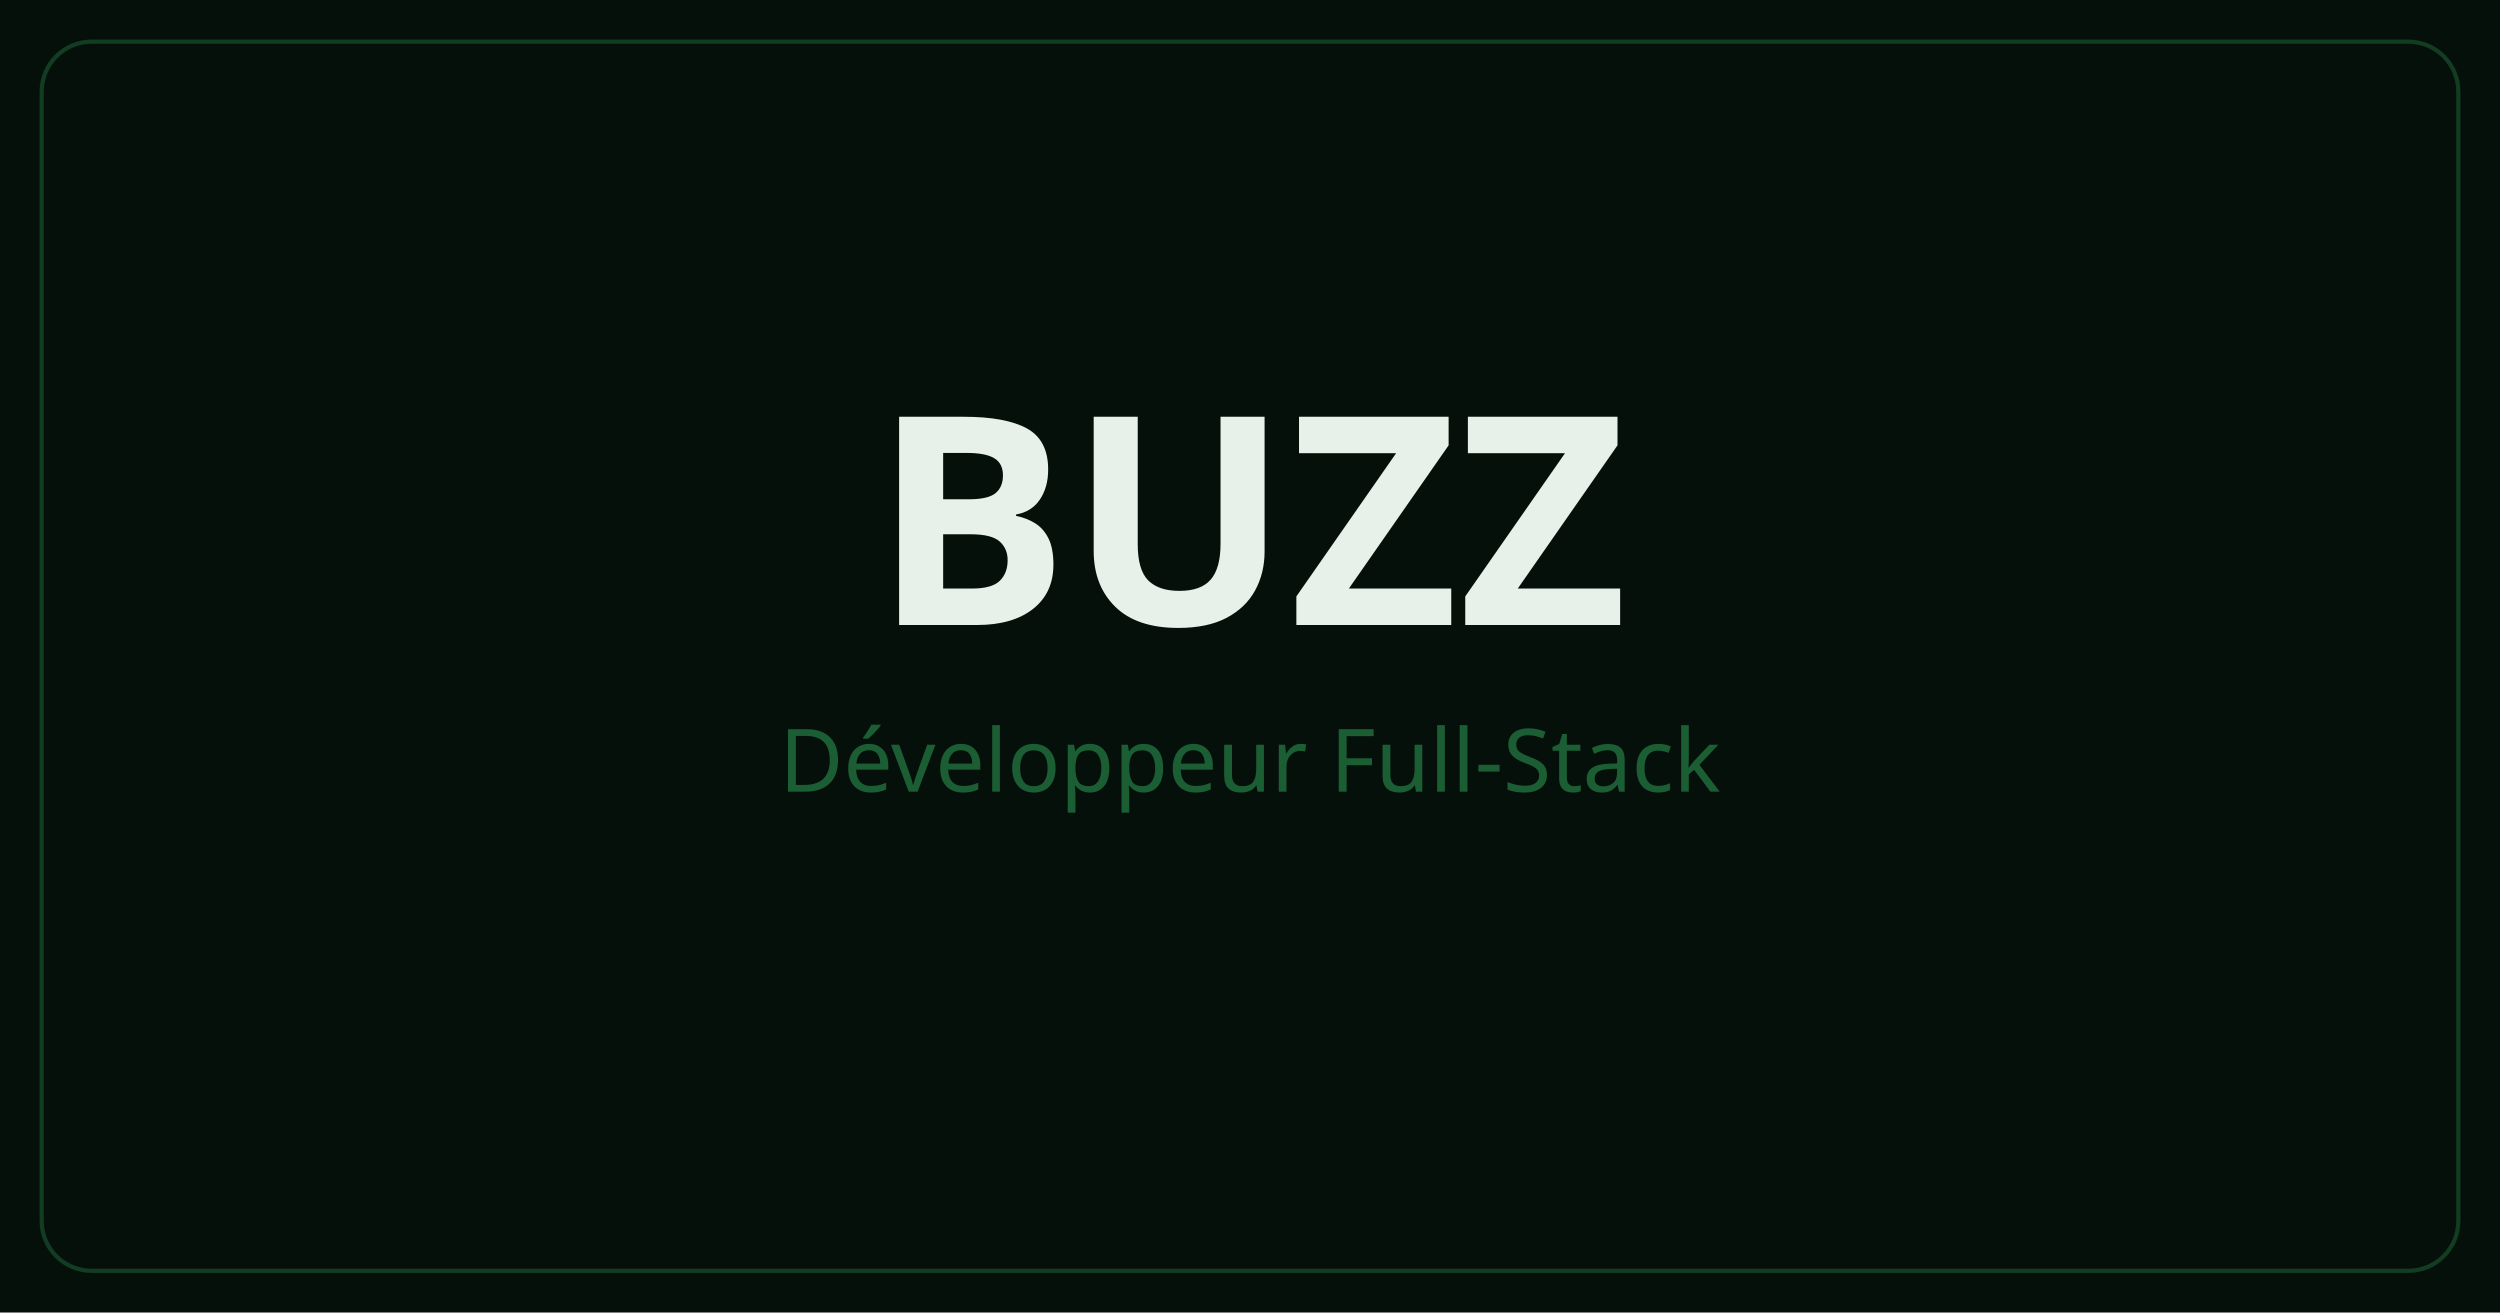
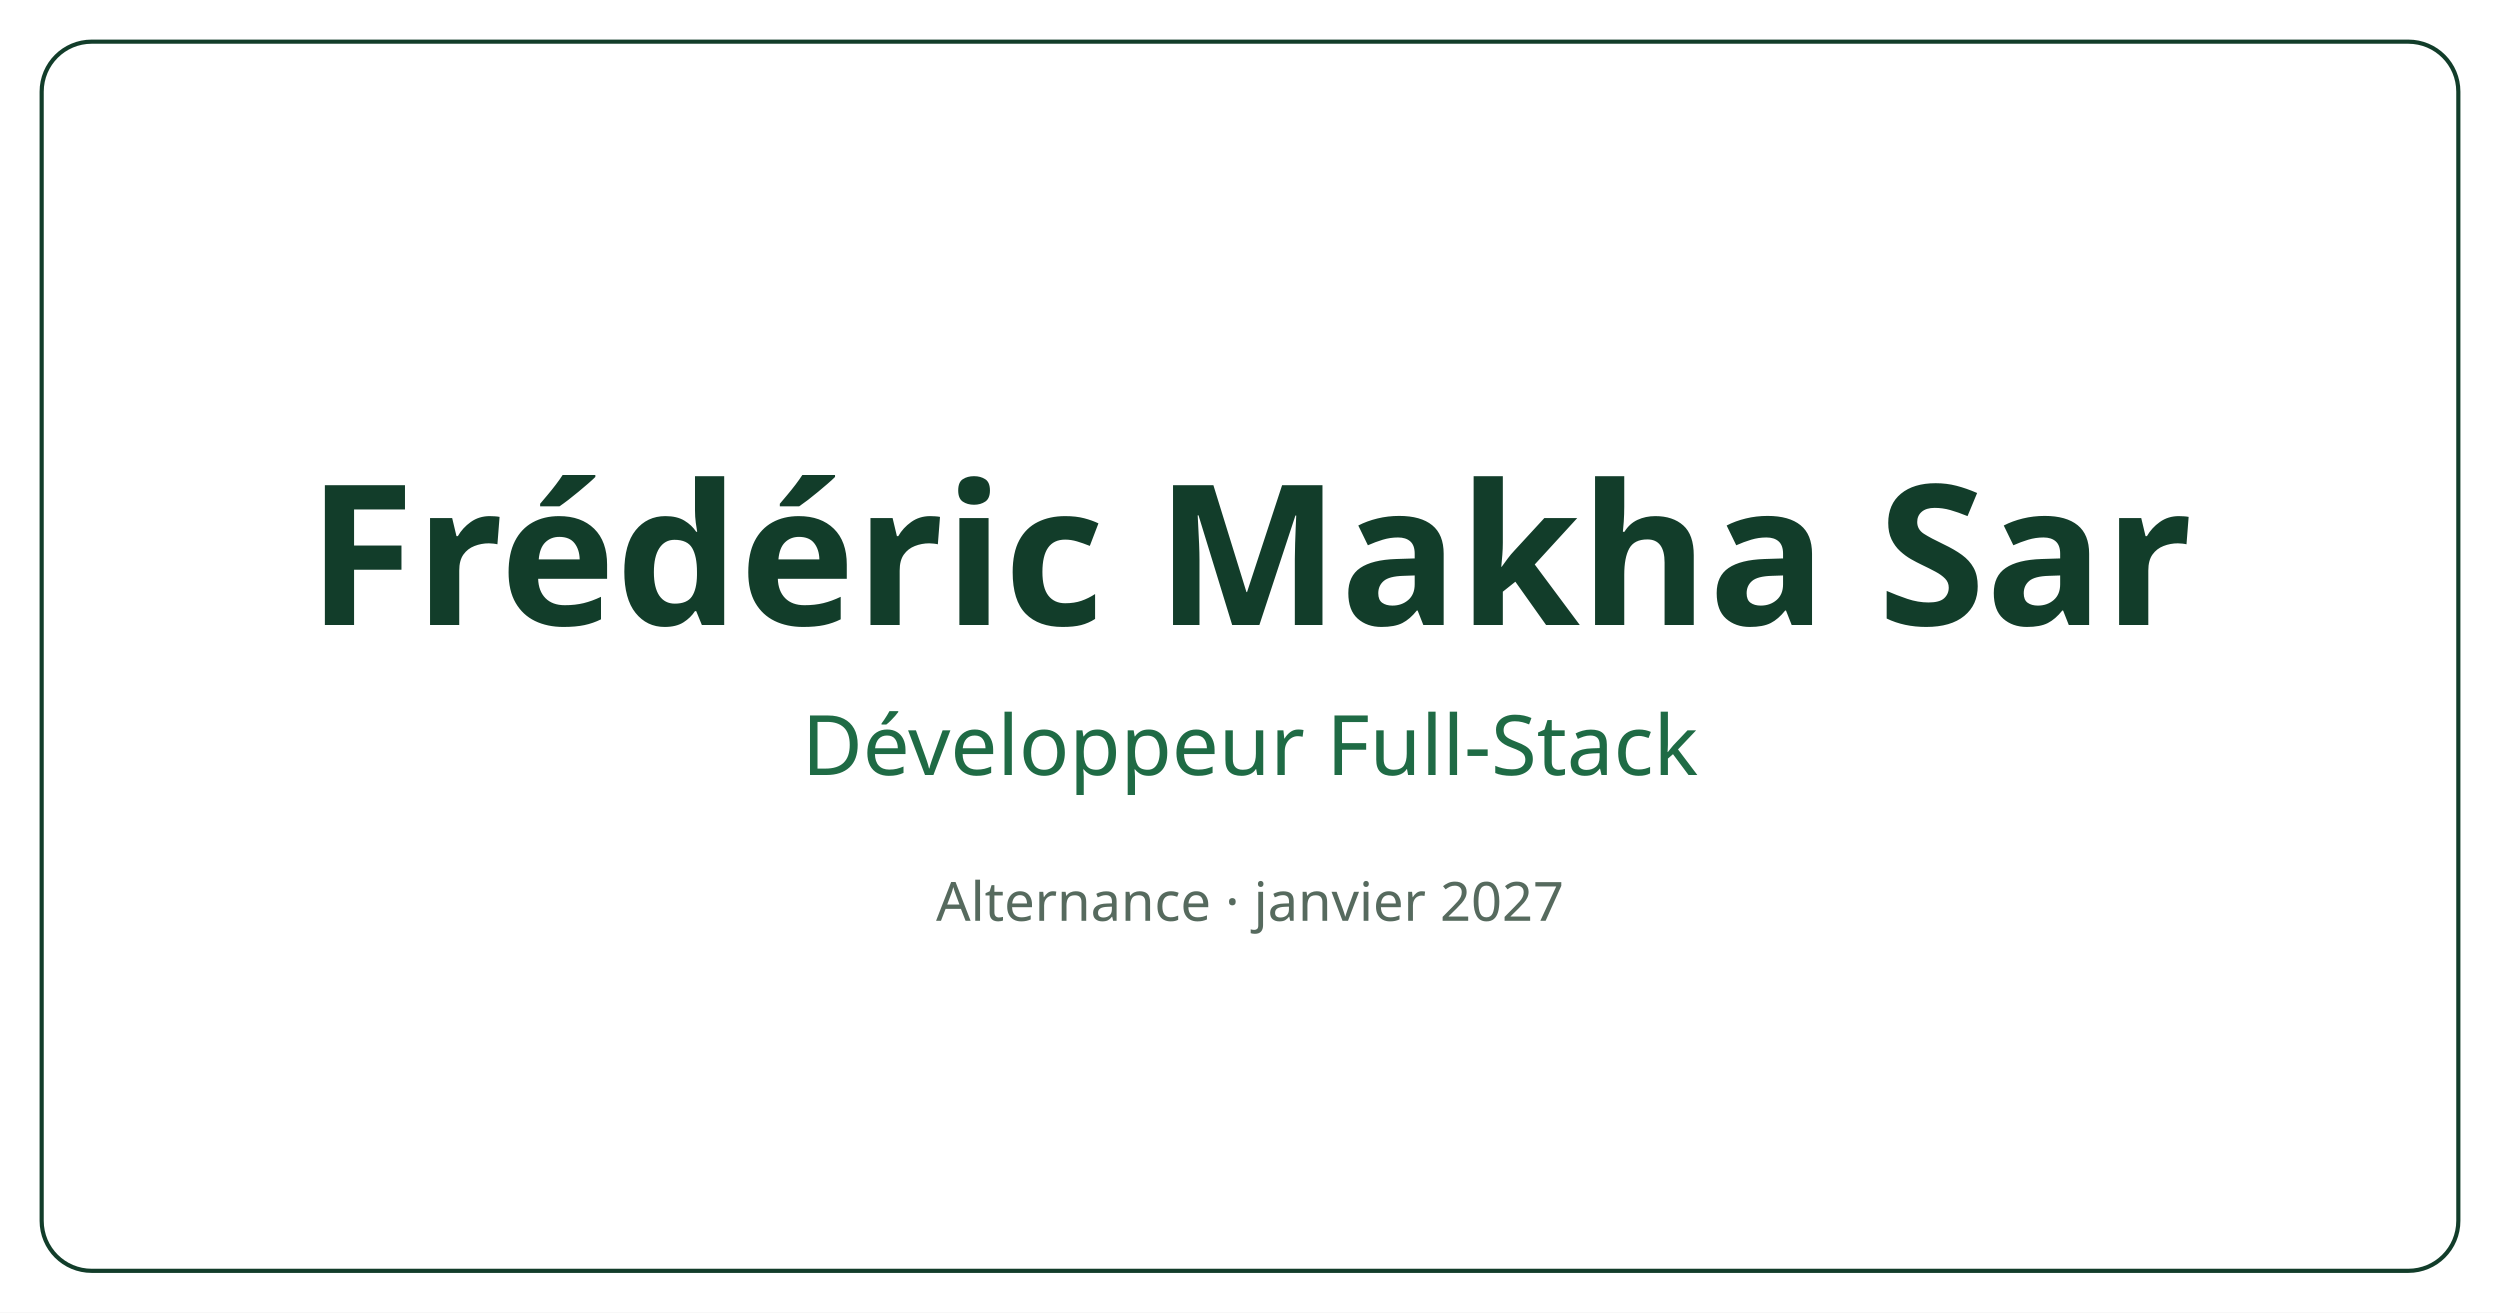
<svg xmlns="http://www.w3.org/2000/svg" viewBox="0 0 1200 630" width="1200" height="630">
-   <rect width="1200" height="630" fill="#06100B" />
-   <rect x="20" y="20" width="1160" height="590" rx="24" fill="none" stroke="#123D23" stroke-width="2" />
-   <text x="600" y="300" text-anchor="middle" font-family="'Space Grotesk', sans-serif" font-size="140" font-weight="700" fill="#E8F0EA">BUZZ</text>
-   <text x="600" y="380" text-anchor="middle" font-family="'Space Grotesk', sans-serif" font-size="42" font-weight="500" fill="#1B5E34">Développeur Full-Stack</text>
+   <rect width="1200" height="630" fill="#FFFFFF" />
+   <rect x="20" y="20" width="1160" height="590" rx="24" fill="none" stroke="#123D2A" stroke-width="2" />
+   <text x="600" y="300" text-anchor="middle" font-family="'Space Grotesk', sans-serif" font-size="94" font-weight="700" fill="#123D2A">Frédéric Makha Sar</text>
+   <text x="600" y="372" text-anchor="middle" font-family="'Space Grotesk', sans-serif" font-size="40" font-weight="500" fill="#1F6B45">Développeur Full-Stack</text>
+   <text x="600" y="442" text-anchor="middle" font-family="'Space Grotesk', sans-serif" font-size="26" font-weight="500" fill="#566A5E">Alternance · janvier 2027</text>
</svg>
